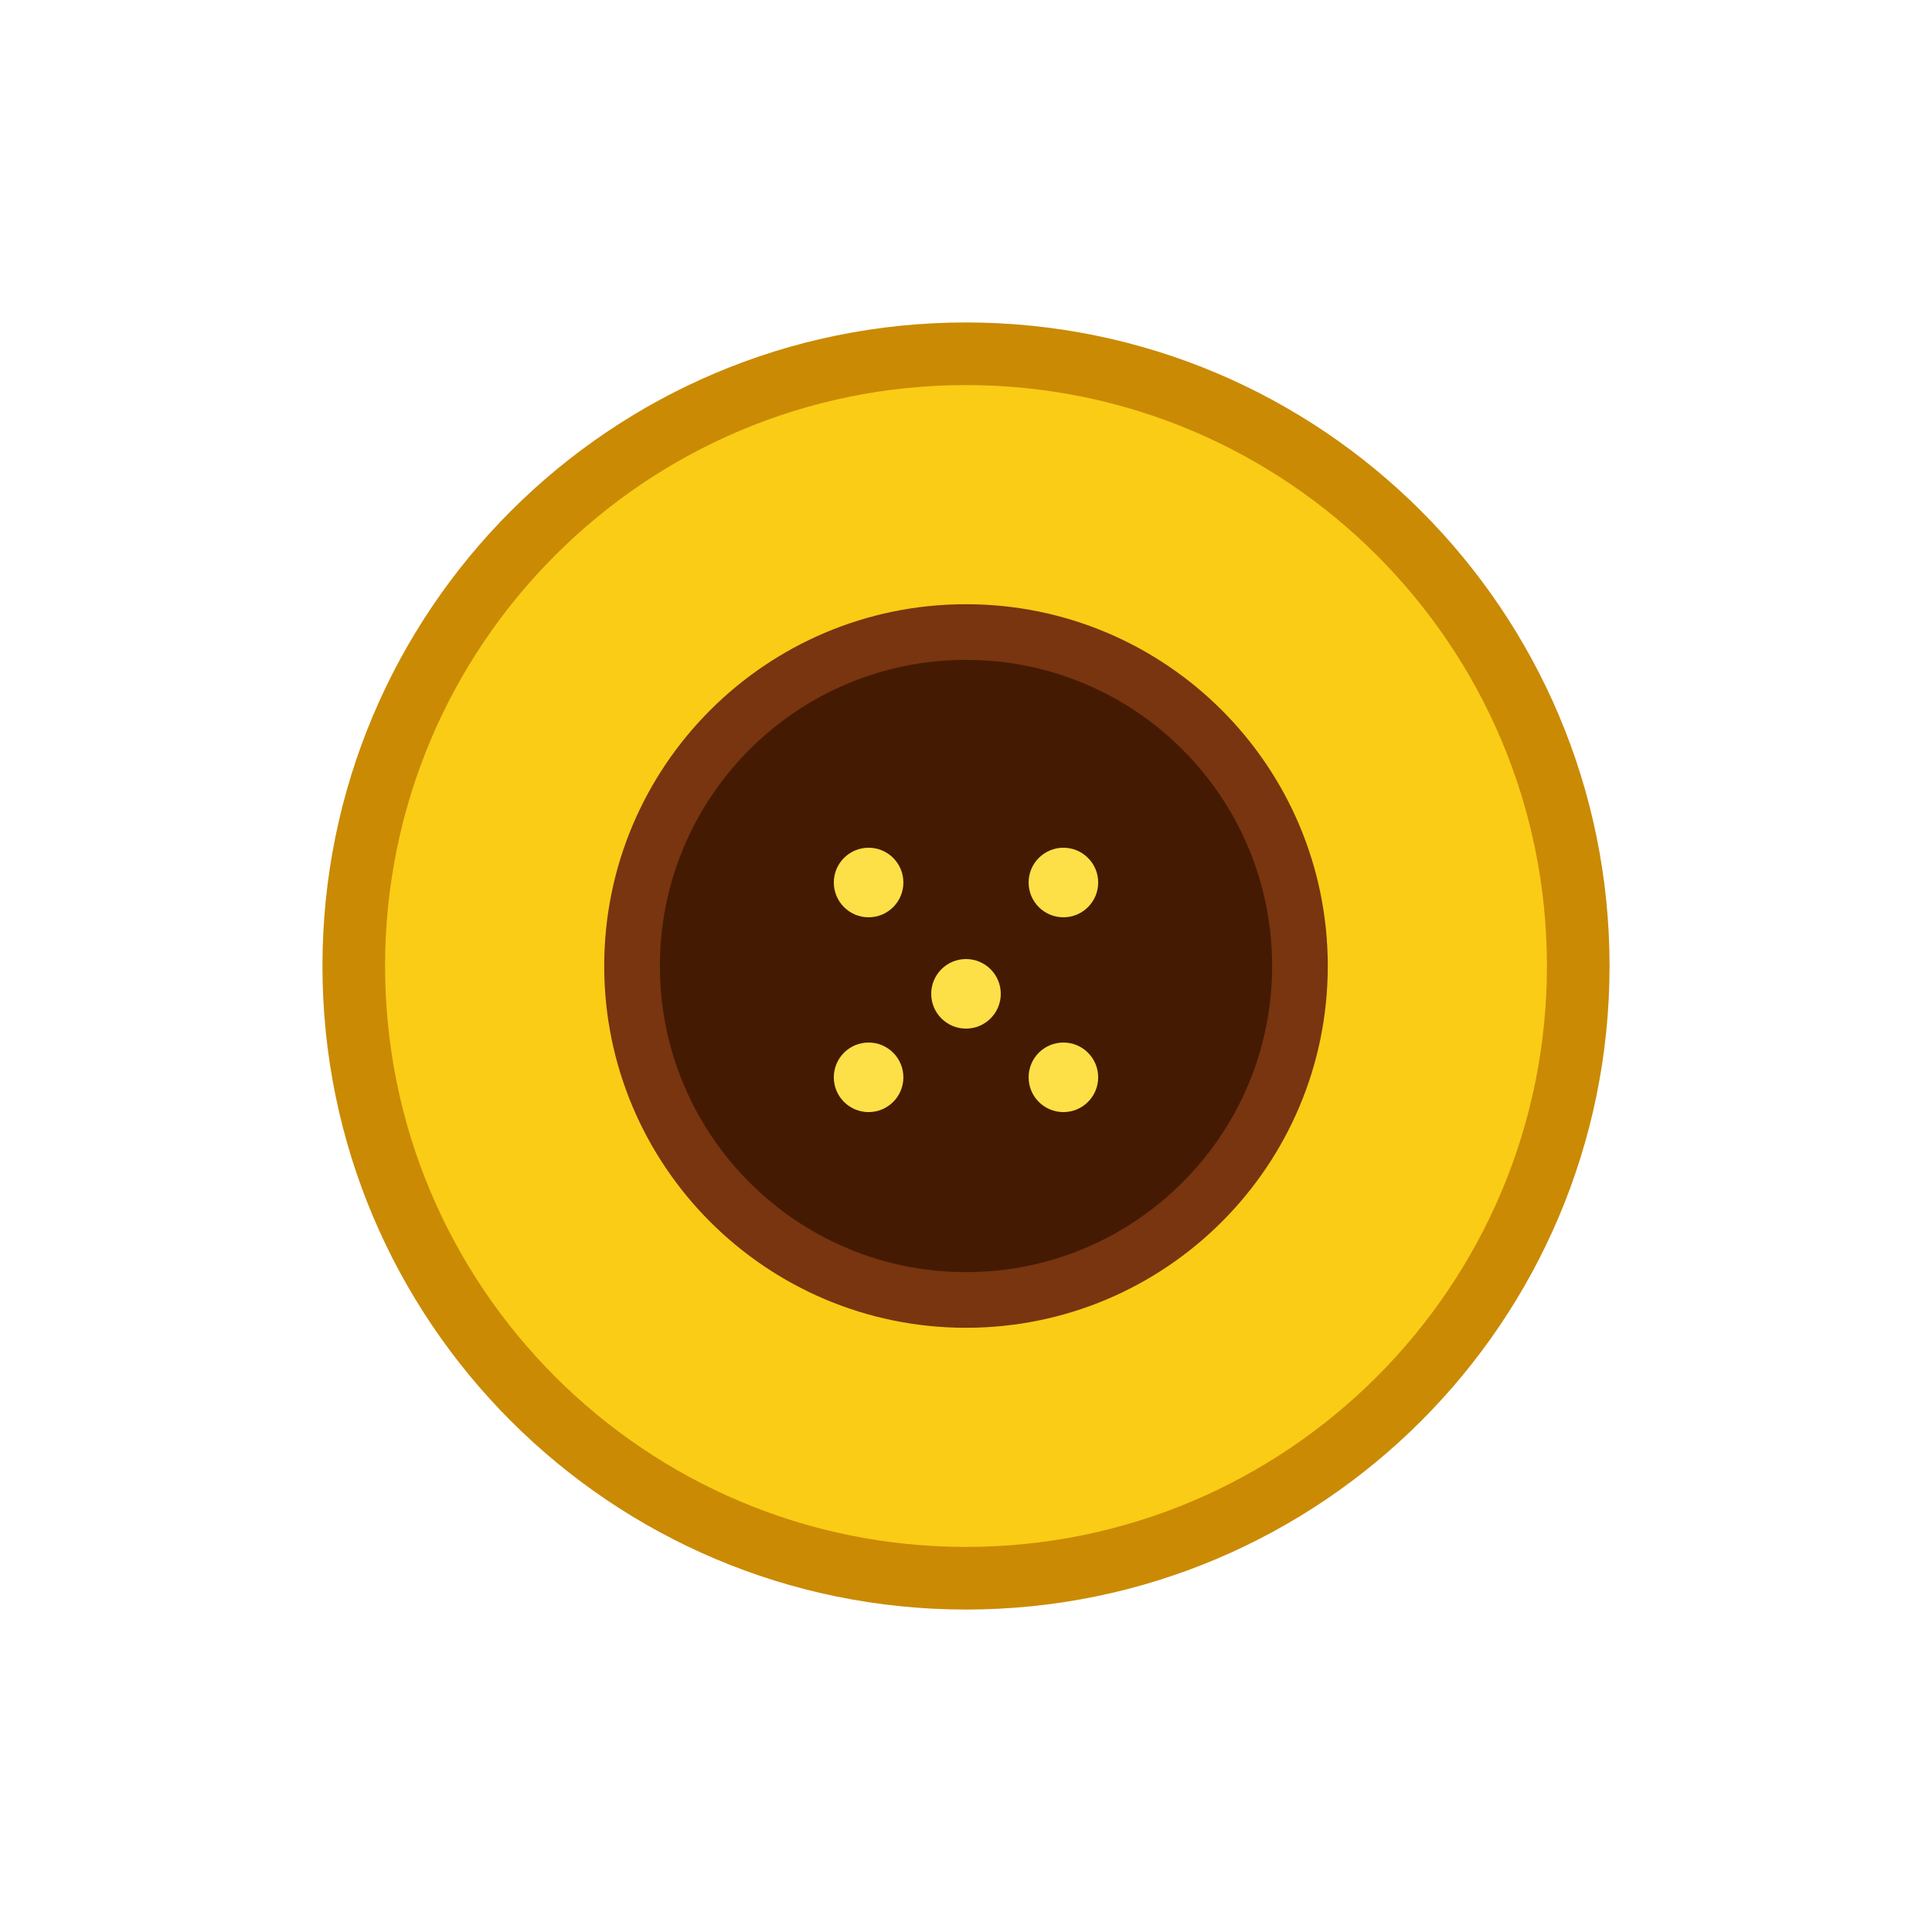
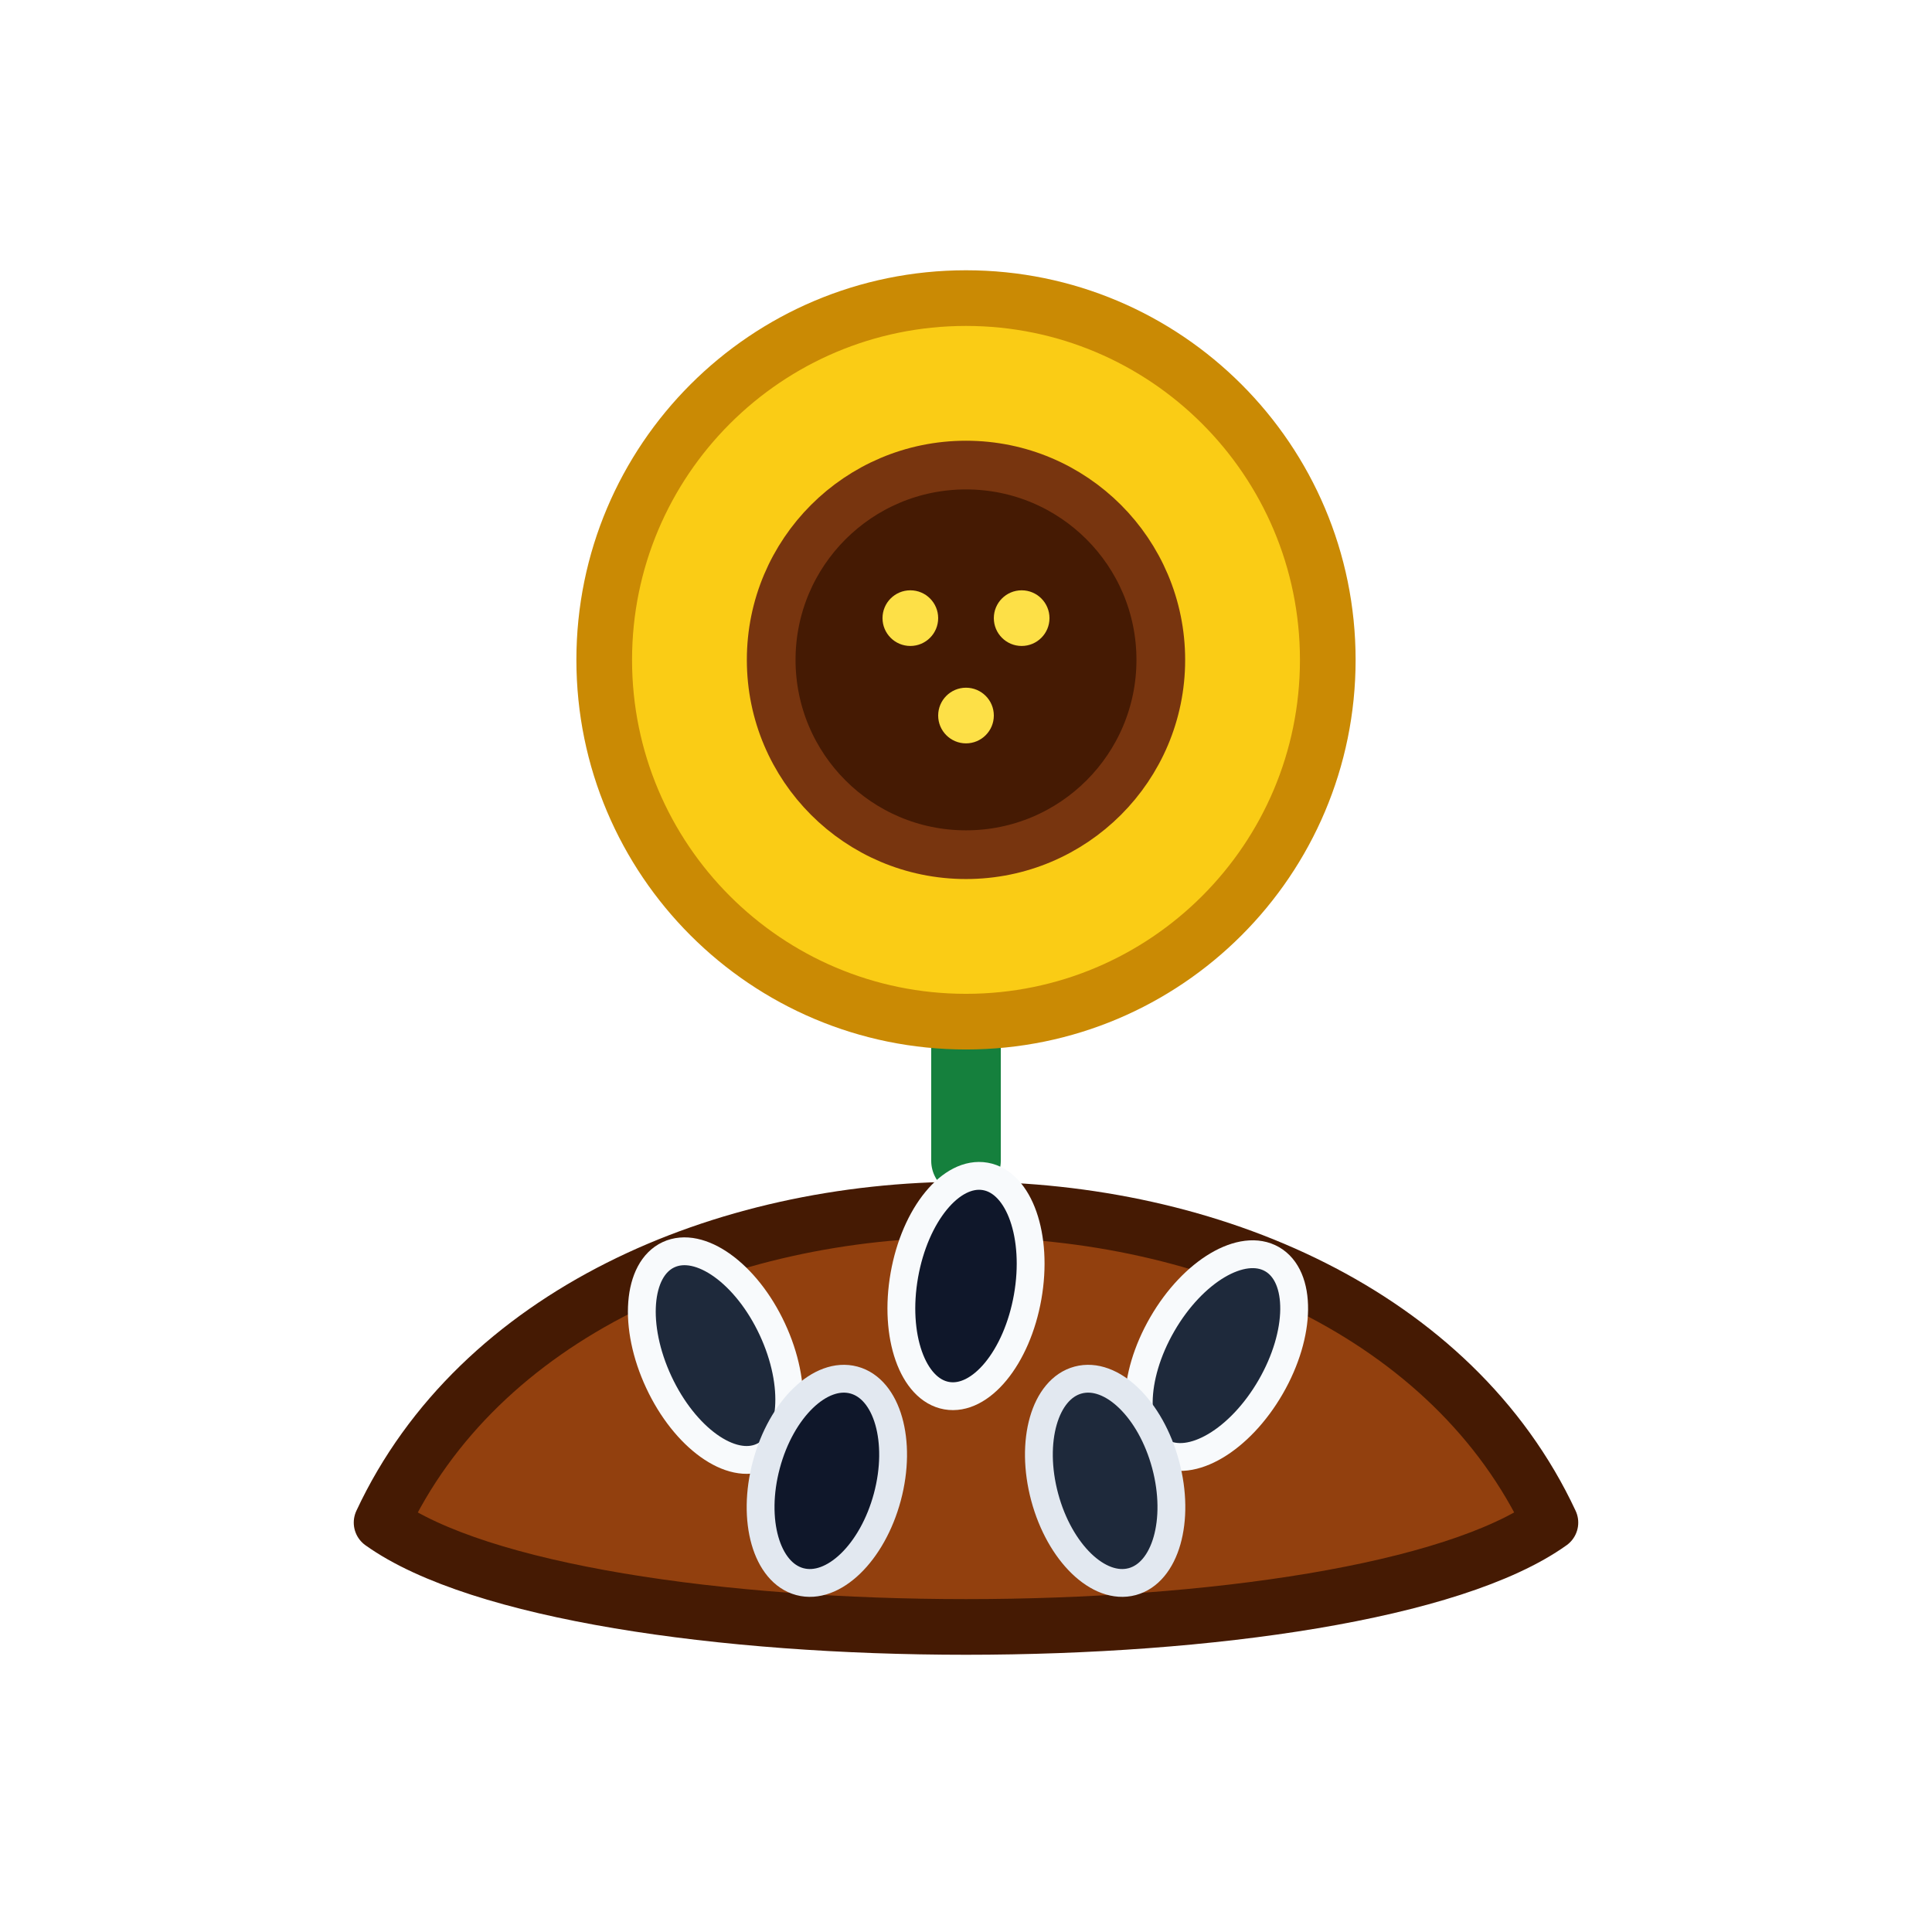
<svg xmlns="http://www.w3.org/2000/svg" viewBox="0 0 128 128" width="128" height="128">
  <g data-normalized="1" transform="translate(5, 5) scale(0.921875)" stroke-linecap="round" stroke-linejoin="round">
-     <circle cx="64" cy="64" r="44" fill="#FACC15" stroke="#CA8A04" stroke-width="4.5" />
-     <circle cx="64" cy="64" r="24" fill="#451A03" stroke="#78350F" stroke-width="4" />
-     <circle cx="57" cy="58" r="2.5" fill="#FDE047" />
-     <circle cx="71" cy="58" r="2.5" fill="#FDE047" />
-     <circle cx="64" cy="66" r="2.5" fill="#FDE047" />
-     <circle cx="57" cy="72" r="2.5" fill="#FDE047" />
-     <circle cx="71" cy="72" r="2.5" fill="#FDE047" />
+     <path d="M64 78 L64 46" stroke="#15803D" stroke-width="5" />
+     <circle cx="64" cy="42" r="26" fill="#FACC15" stroke="#CA8A04" stroke-width="4" />
+     <circle cx="64" cy="42" r="14" fill="#451A03" stroke="#78350F" stroke-width="3.5" />
+     <circle cx="60" cy="39" r="2" fill="#FDE047" />
+     <circle cx="68" cy="39" r="2" fill="#FDE047" />
+     <circle cx="64" cy="46" r="2" fill="#FDE047" />
+     <path d="M22 104 C36 74 92 74 106 104 C92 114 36 114 22 104 Z" fill="#92400E" stroke="#451A03" stroke-width="4" />
+     <ellipse cx="46" cy="92" rx="4.5" ry="8" transform="rotate(-25 46 92)" fill="#1E293B" stroke="#F8FAFC" stroke-width="2" />
+     <ellipse cx="64" cy="87" rx="4.5" ry="8" transform="rotate(10 64 87)" fill="#0F172A" stroke="#F8FAFC" stroke-width="2" />
+     <ellipse cx="82" cy="92" rx="4.5" ry="8" transform="rotate(30 82 92)" fill="#1E293B" stroke="#F8FAFC" stroke-width="2" />
+     <ellipse cx="54" cy="101" rx="4.5" ry="7.5" transform="rotate(15 54 101)" fill="#0F172A" stroke="#E2E8F0" stroke-width="2" />
+     <ellipse cx="74" cy="101" rx="4.5" ry="7.5" transform="rotate(-15 74 101)" fill="#1E293B" stroke="#E2E8F0" stroke-width="2" />
  </g>
</svg>
